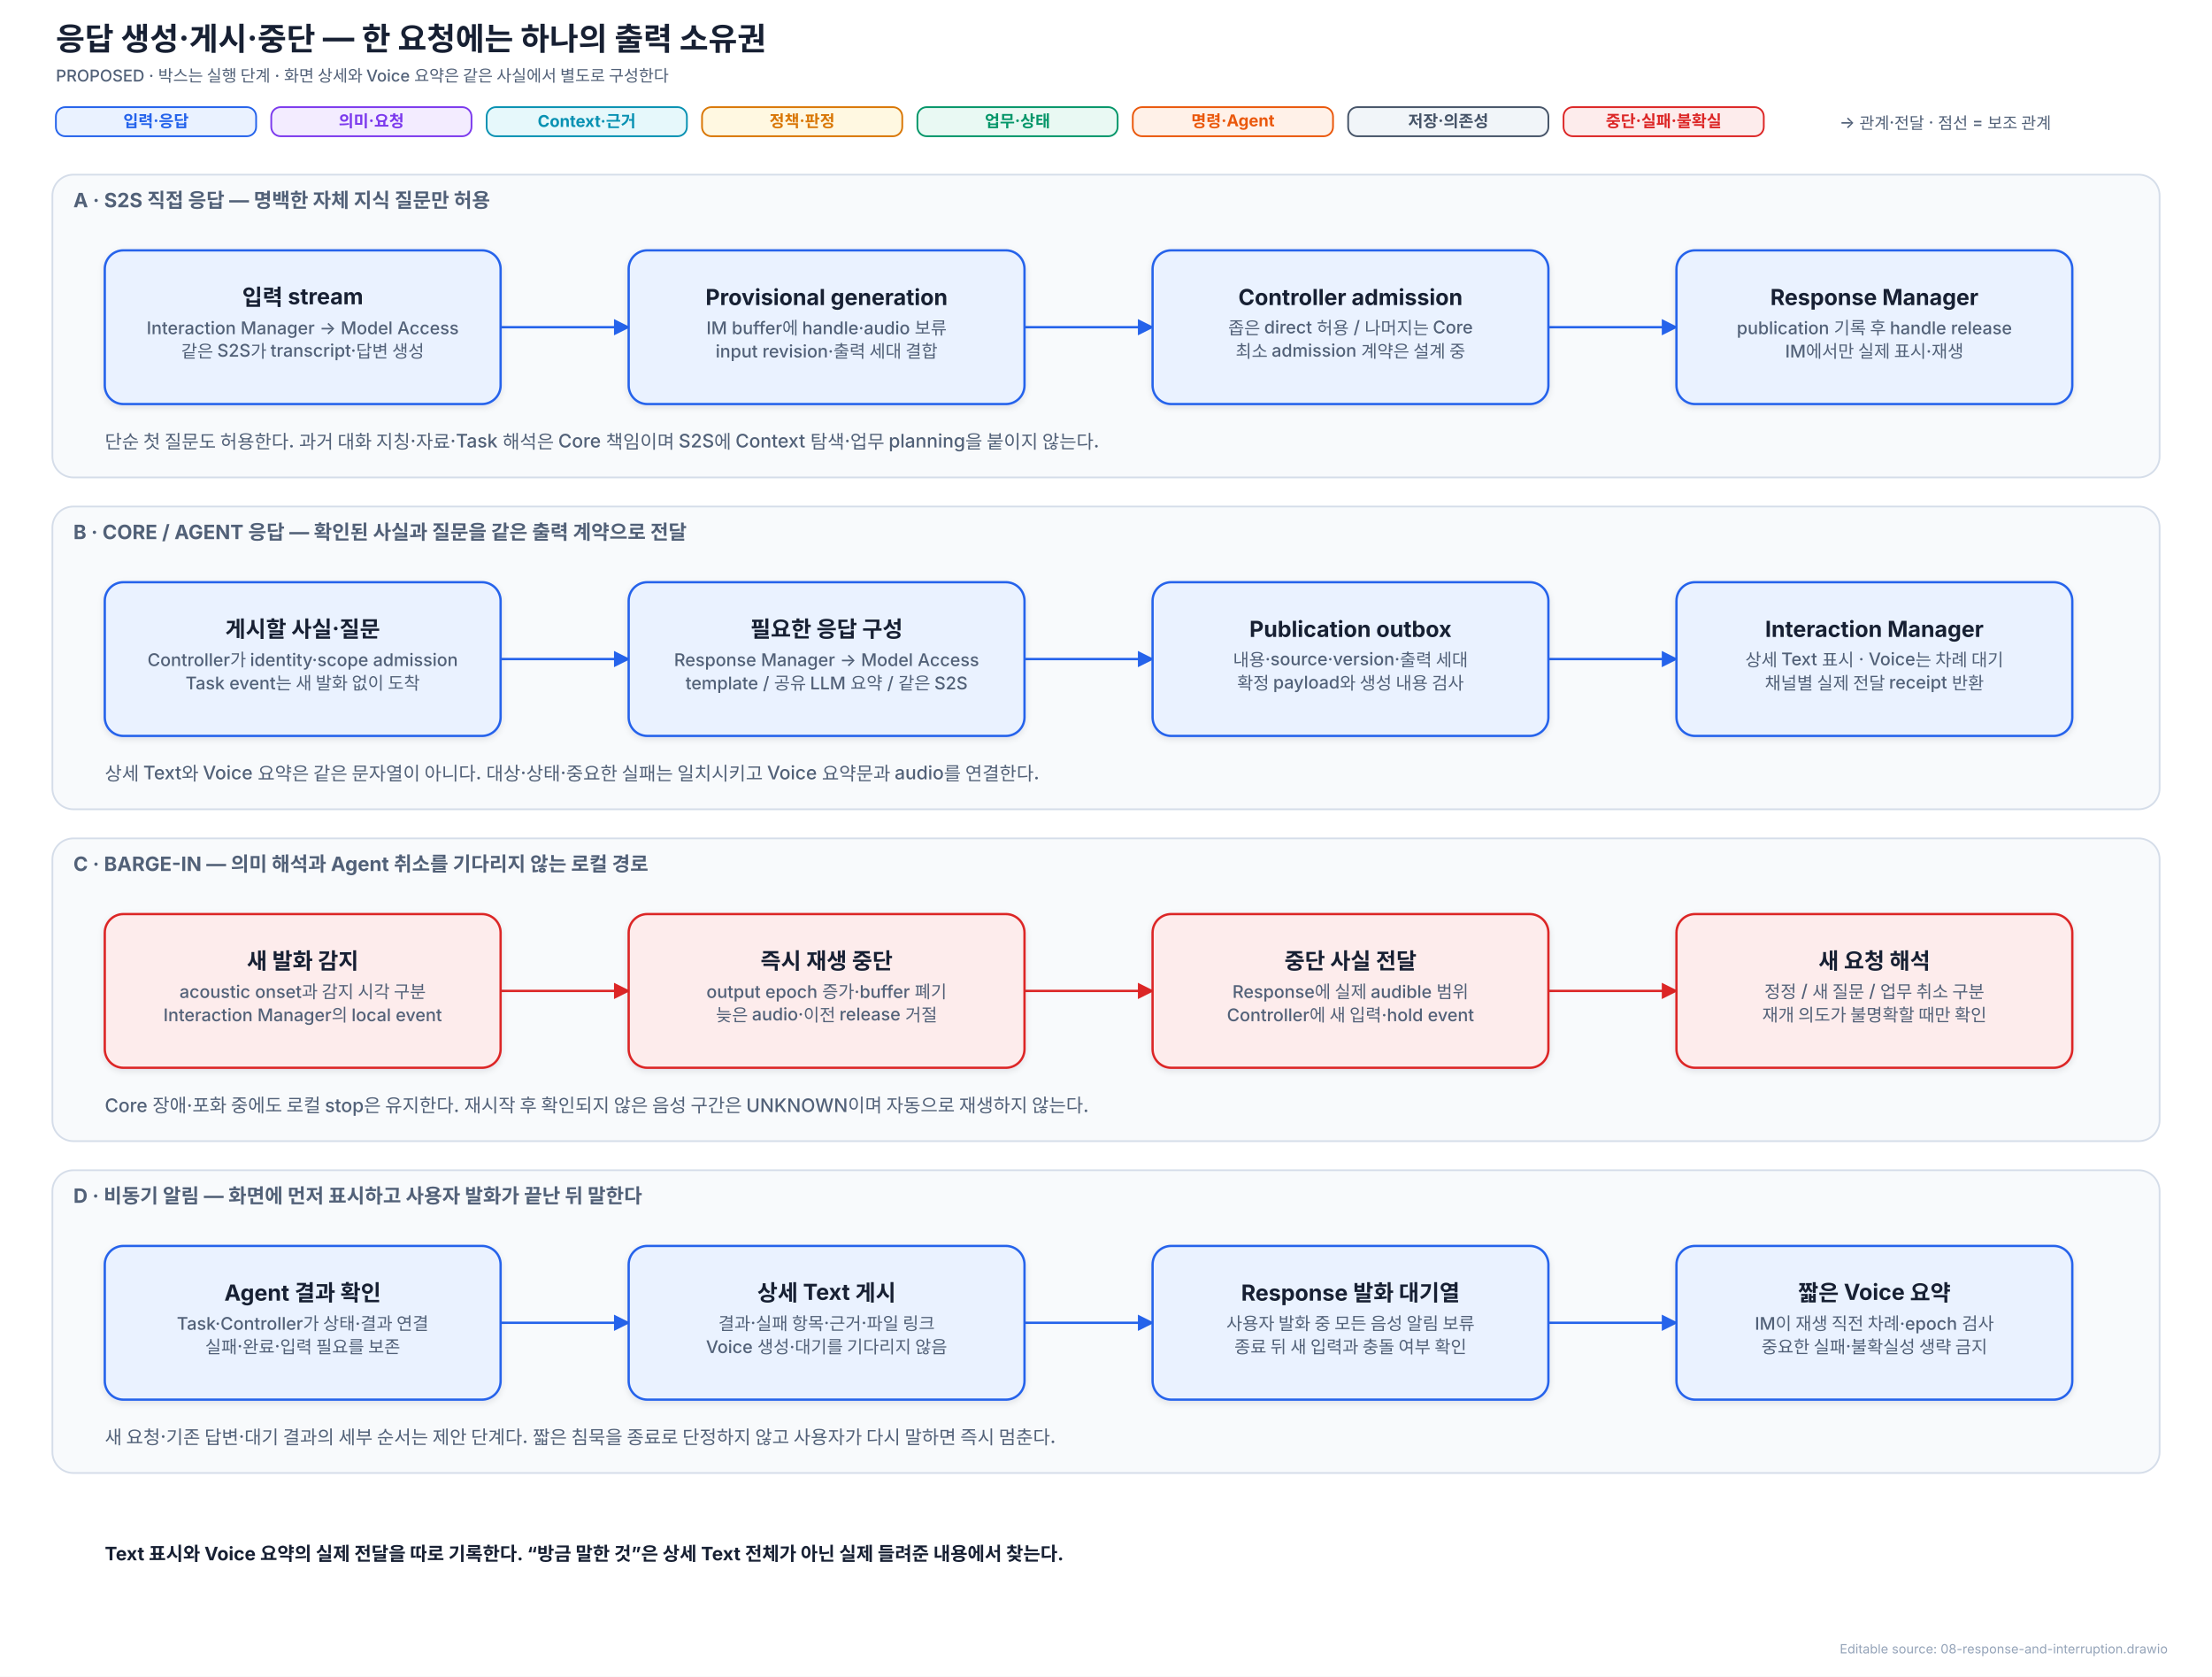
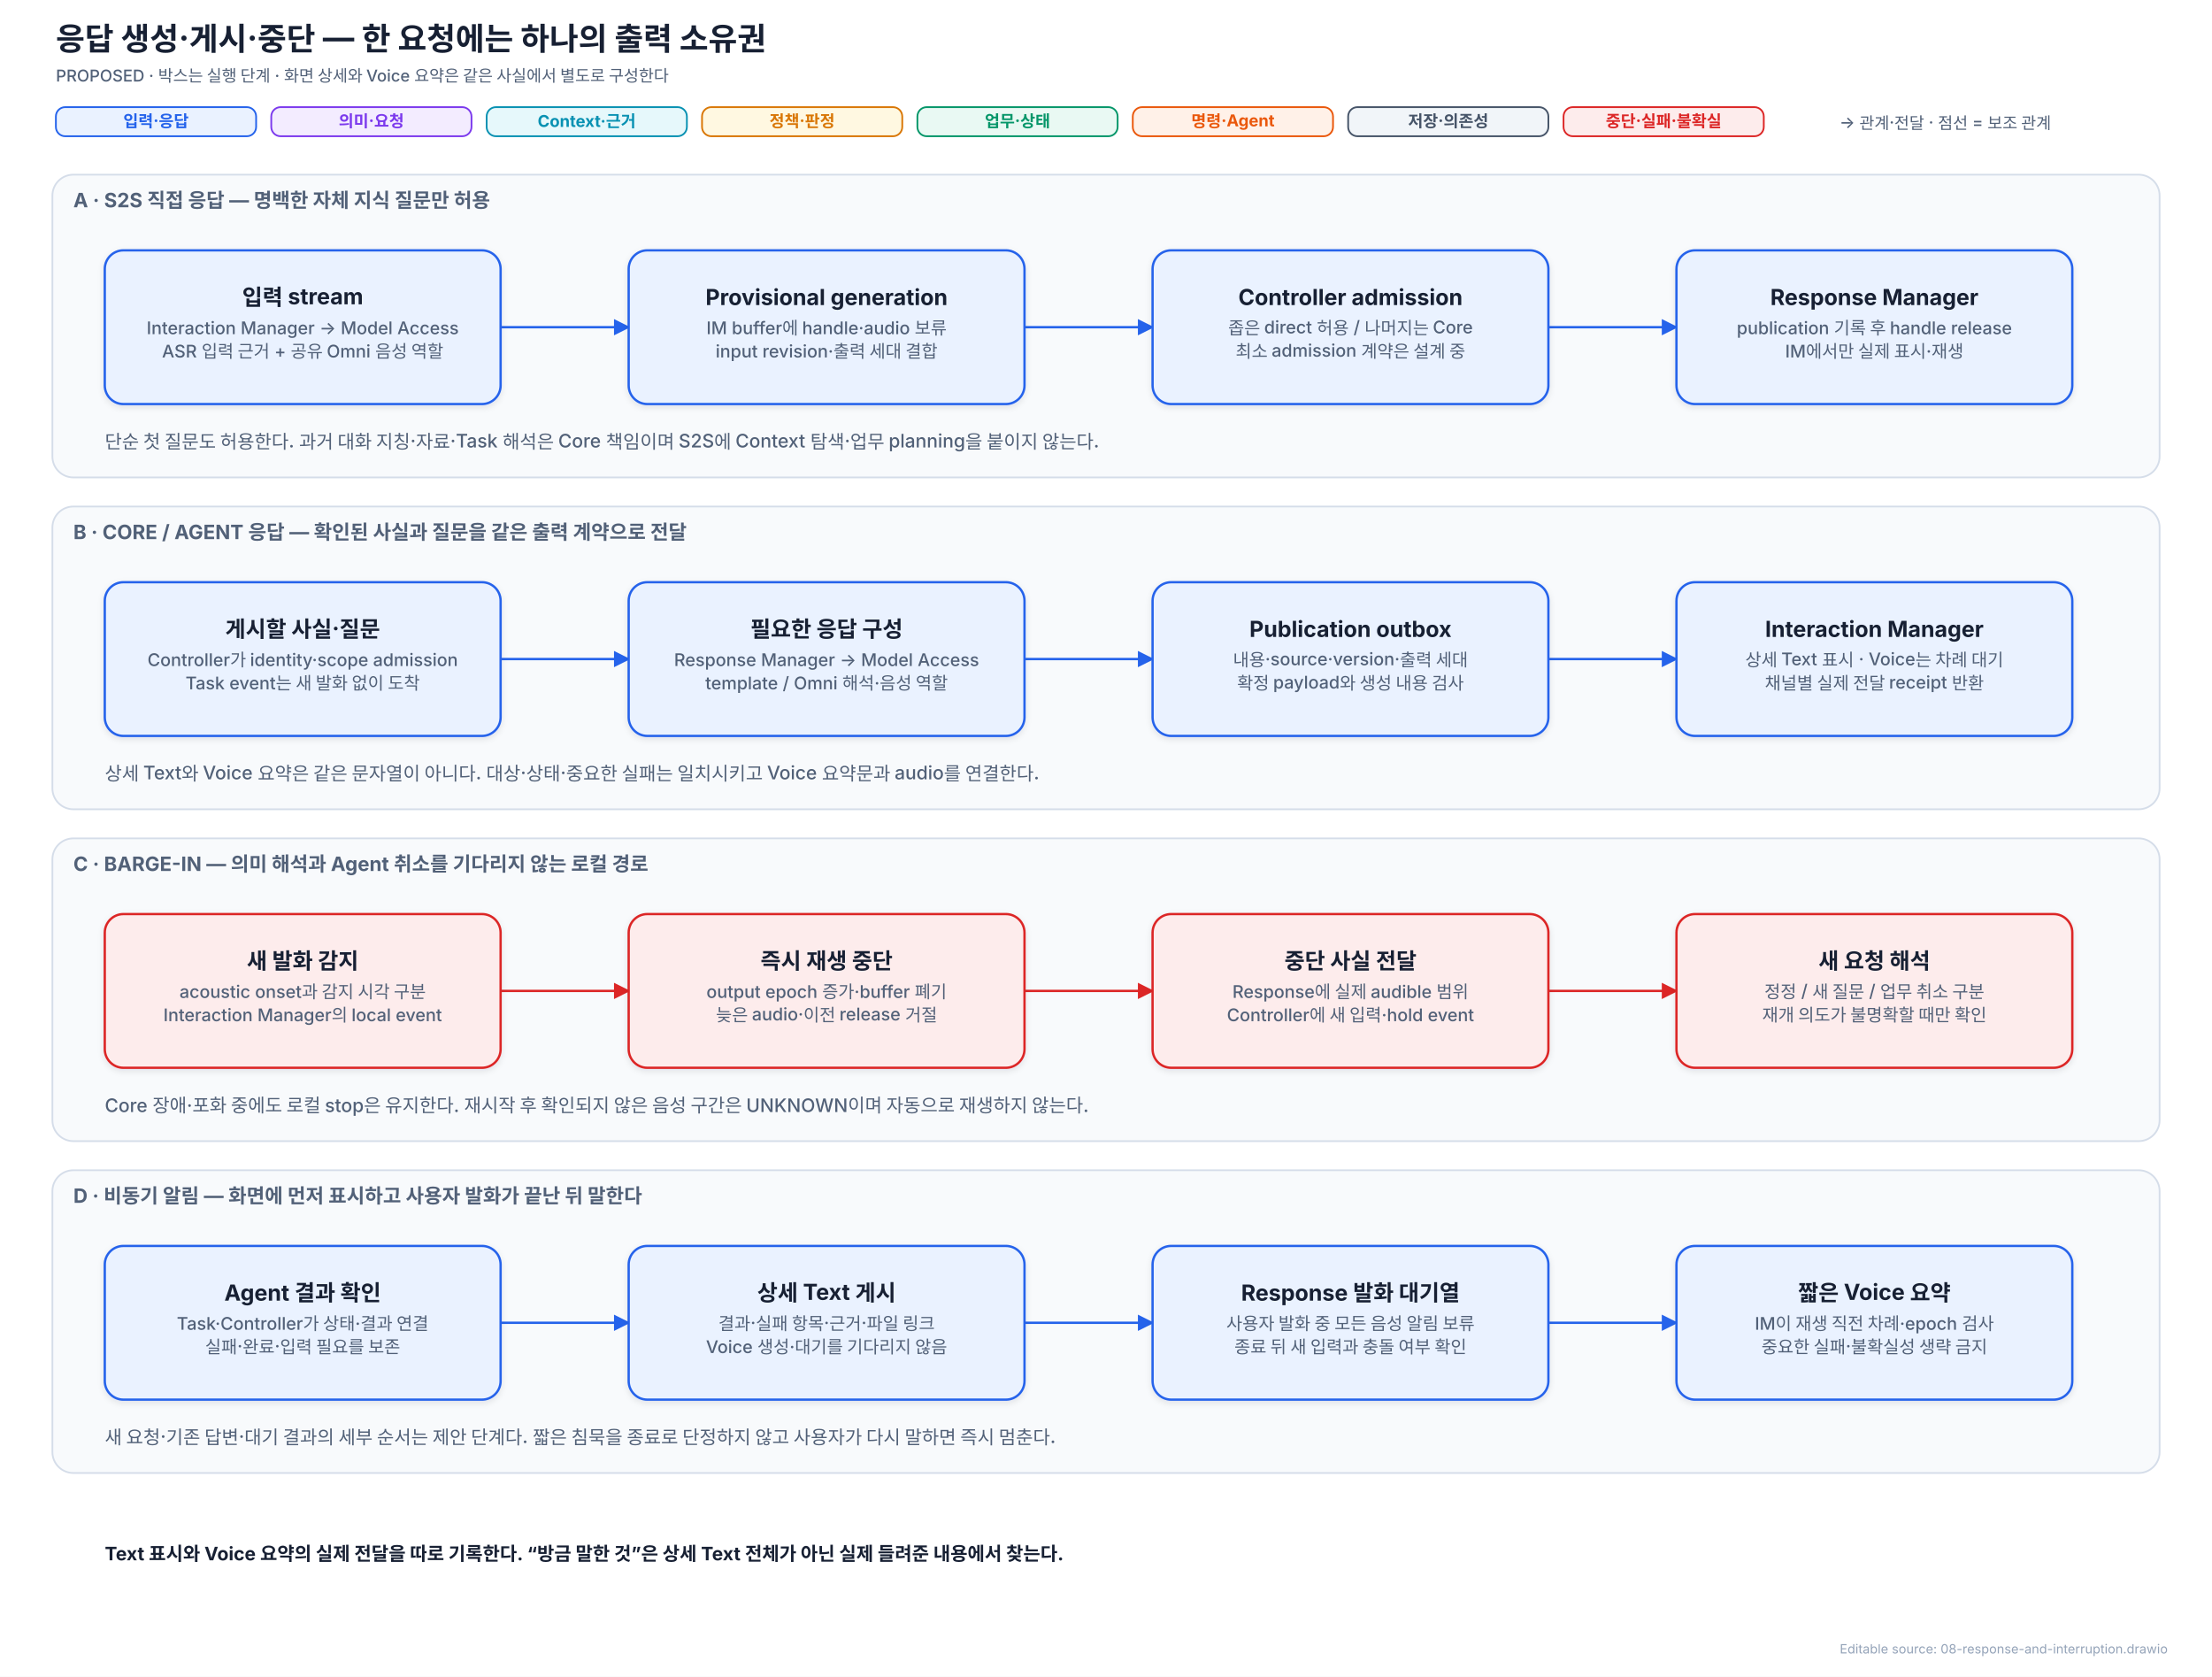
<svg xmlns="http://www.w3.org/2000/svg" width="1900" height="1440" viewBox="0 0 1900 1440" role="img" aria-labelledby="title desc">
  <defs>
    <marker id="arrow" viewBox="0 0 10 10" refX="9" refY="5" markerWidth="7" markerHeight="7" orient="auto-start-reverse">
      <path d="M 0 0 L 10 5 L 0 10 z" fill="#64748B" />
    </marker>
    <marker id="arrow-blue" viewBox="0 0 10 10" refX="9" refY="5" markerWidth="7" markerHeight="7" orient="auto-start-reverse">
      <path d="M 0 0 L 10 5 L 0 10 z" fill="#2563EB" />
    </marker>
    <marker id="arrow-cyan" viewBox="0 0 10 10" refX="9" refY="5" markerWidth="7" markerHeight="7" orient="auto-start-reverse">
      <path d="M 0 0 L 10 5 L 0 10 z" fill="#0891B2" />
    </marker>
    <marker id="arrow-purple" viewBox="0 0 10 10" refX="9" refY="5" markerWidth="7" markerHeight="7" orient="auto-start-reverse">
      <path d="M 0 0 L 10 5 L 0 10 z" fill="#7C3AED" />
    </marker>
    <marker id="arrow-green" viewBox="0 0 10 10" refX="9" refY="5" markerWidth="7" markerHeight="7" orient="auto-start-reverse">
      <path d="M 0 0 L 10 5 L 0 10 z" fill="#059669" />
    </marker>
    <marker id="arrow-orange" viewBox="0 0 10 10" refX="9" refY="5" markerWidth="7" markerHeight="7" orient="auto-start-reverse">
      <path d="M 0 0 L 10 5 L 0 10 z" fill="#EA580C" />
    </marker>
    <marker id="arrow-amber" viewBox="0 0 10 10" refX="9" refY="5" markerWidth="7" markerHeight="7" orient="auto-start-reverse">
      <path d="M 0 0 L 10 5 L 0 10 z" fill="#D97706" />
    </marker>
    <marker id="arrow-gray" viewBox="0 0 10 10" refX="9" refY="5" markerWidth="7" markerHeight="7" orient="auto-start-reverse">
      <path d="M 0 0 L 10 5 L 0 10 z" fill="#475569" />
    </marker>
    <marker id="arrow-red" viewBox="0 0 10 10" refX="9" refY="5" markerWidth="7" markerHeight="7" orient="auto-start-reverse">
      <path d="M 0 0 L 10 5 L 0 10 z" fill="#DC2626" />
    </marker>
    <filter id="shadow" x="-10%" y="-10%" width="120%" height="140%">
      <feDropShadow dx="0" dy="2" stdDeviation="3" flood-color="#0F172A" flood-opacity="0.10" />
    </filter>
  </defs>
  <rect width="1900" height="1440" fill="#FFFFFF" />
  <text x="48" y="43" font-family="Inter, Arial, sans-serif" font-size="27" font-weight="750" fill="#172033">응답 생성·게시·중단 — 한 요청에는 하나의 출력 소유권</text>
  <text x="48" y="70" font-family="Inter, Arial, sans-serif" font-size="14" font-weight="500" fill="#526178">PROPOSED · 박스는 실행 단계 · 화면 상세와 Voice 요약은 같은 사실에서 별도로 구성한다</text>
  <rect x="45" y="150" width="1810" height="260" rx="18" fill="#F8FAFC" stroke="#D5DDE9" stroke-width="1.5" />
  <text x="63" y="178" font-family="Inter, Arial, sans-serif" font-size="17" font-weight="750" fill="#526178">A · S2S 직접 응답 — 명백한 자체 지식 질문만 허용</text>
  <rect x="45" y="435" width="1810" height="260" rx="18" fill="#F8FAFC" stroke="#D5DDE9" stroke-width="1.5" />
  <text x="63" y="463" font-family="Inter, Arial, sans-serif" font-size="17" font-weight="750" fill="#526178">B · CORE / AGENT 응답 — 확인된 사실과 질문을 같은 출력 계약으로 전달</text>
  <rect x="45" y="720" width="1810" height="260" rx="18" fill="#F8FAFC" stroke="#D5DDE9" stroke-width="1.5" />
  <text x="63" y="748" font-family="Inter, Arial, sans-serif" font-size="17" font-weight="750" fill="#526178">C · BARGE-IN — 의미 해석과 Agent 취소를 기다리지 않는 로컬 경로</text>
  <rect x="45" y="1005" width="1810" height="260" rx="18" fill="#F8FAFC" stroke="#D5DDE9" stroke-width="1.5" />
  <text x="63" y="1033" font-family="Inter, Arial, sans-serif" font-size="17" font-weight="750" fill="#526178">D · 비동기 알림 — 화면에 먼저 표시하고 사용자 발화가 끝난 뒤 말한다</text>
  <polyline points="430,281.0 540,281.0" fill="none" stroke="#2563EB" stroke-width="2" stroke-linejoin="round" stroke-linecap="round" marker-end="url(#arrow-blue)" />
  <polyline points="880,281.0 990,281.0" fill="none" stroke="#2563EB" stroke-width="2" stroke-linejoin="round" stroke-linecap="round" marker-end="url(#arrow-blue)" />
  <polyline points="1330,281.0 1440,281.0" fill="none" stroke="#2563EB" stroke-width="2" stroke-linejoin="round" stroke-linecap="round" marker-end="url(#arrow-blue)" />
  <polyline points="430,566.0 540,566.0" fill="none" stroke="#2563EB" stroke-width="2" stroke-linejoin="round" stroke-linecap="round" marker-end="url(#arrow-blue)" />
  <polyline points="880,566.0 990,566.0" fill="none" stroke="#2563EB" stroke-width="2" stroke-linejoin="round" stroke-linecap="round" marker-end="url(#arrow-blue)" />
  <polyline points="1330,566.0 1440,566.0" fill="none" stroke="#2563EB" stroke-width="2" stroke-linejoin="round" stroke-linecap="round" marker-end="url(#arrow-blue)" />
  <polyline points="430,851.0 540,851.0" fill="none" stroke="#DC2626" stroke-width="2" stroke-linejoin="round" stroke-linecap="round" marker-end="url(#arrow-red)" />
  <polyline points="880,851.0 990,851.0" fill="none" stroke="#DC2626" stroke-width="2" stroke-linejoin="round" stroke-linecap="round" marker-end="url(#arrow-red)" />
  <polyline points="1330,851.0 1440,851.0" fill="none" stroke="#DC2626" stroke-width="2" stroke-linejoin="round" stroke-linecap="round" marker-end="url(#arrow-red)" />
  <polyline points="430,1136.0 540,1136.0" fill="none" stroke="#2563EB" stroke-width="2" stroke-linejoin="round" stroke-linecap="round" marker-end="url(#arrow-blue)" />
  <polyline points="880,1136.0 990,1136.0" fill="none" stroke="#2563EB" stroke-width="2" stroke-linejoin="round" stroke-linecap="round" marker-end="url(#arrow-blue)" />
  <polyline points="1330,1136.0 1440,1136.0" fill="none" stroke="#2563EB" stroke-width="2" stroke-linejoin="round" stroke-linecap="round" marker-end="url(#arrow-blue)" />
  <rect x="90" y="215" width="340" height="132" rx="16" fill="#EAF2FF" stroke="#2563EB" stroke-width="2" filter="url(#shadow)" />
  <g font-family="Inter, Arial, sans-serif">
    <text x="260.0" y="262.0" text-anchor="middle" font-size="19" font-weight="700" fill="#172033">입력 stream</text>
    <text x="260.0" y="287.0" text-anchor="middle" font-size="15" font-weight="500" fill="#526178">Interaction Manager → Model Access</text>
-     <text x="260.0" y="307.0" text-anchor="middle" font-size="15" font-weight="500" fill="#526178">같은 S2S가 transcript·답변 생성</text>
+     <text x="260.0" y="307.0" text-anchor="middle" font-size="15" font-weight="500" fill="#526178">ASR 입력 근거 + 공유 Omni 음성 역할</text>
  </g>
  <rect x="540" y="215" width="340" height="132" rx="16" fill="#EAF2FF" stroke="#2563EB" stroke-width="2" filter="url(#shadow)" />
  <g font-family="Inter, Arial, sans-serif">
    <text x="710.0" y="262.0" text-anchor="middle" font-size="19" font-weight="700" fill="#172033">Provisional generation</text>
    <text x="710.0" y="287.0" text-anchor="middle" font-size="15" font-weight="500" fill="#526178">IM buffer에 handle·audio 보류</text>
    <text x="710.0" y="307.0" text-anchor="middle" font-size="15" font-weight="500" fill="#526178">input revision·출력 세대 결합</text>
  </g>
  <rect x="990" y="215" width="340" height="132" rx="16" fill="#EAF2FF" stroke="#2563EB" stroke-width="2" filter="url(#shadow)" />
  <g font-family="Inter, Arial, sans-serif">
    <text x="1160.0" y="262.0" text-anchor="middle" font-size="19" font-weight="700" fill="#172033">Controller admission</text>
    <text x="1160.0" y="287.0" text-anchor="middle" font-size="15" font-weight="500" fill="#526178">좁은 direct 허용 / 나머지는 Core</text>
    <text x="1160.0" y="307.0" text-anchor="middle" font-size="15" font-weight="500" fill="#526178">최소 admission 계약은 설계 중</text>
  </g>
  <rect x="1440" y="215" width="340" height="132" rx="16" fill="#EAF2FF" stroke="#2563EB" stroke-width="2" filter="url(#shadow)" />
  <g font-family="Inter, Arial, sans-serif">
    <text x="1610.0" y="262.0" text-anchor="middle" font-size="19" font-weight="700" fill="#172033">Response Manager</text>
    <text x="1610.0" y="287.0" text-anchor="middle" font-size="15" font-weight="500" fill="#526178">publication 기록 후 handle release</text>
    <text x="1610.0" y="307.0" text-anchor="middle" font-size="15" font-weight="500" fill="#526178">IM에서만 실제 표시·재생</text>
  </g>
  <rect x="90" y="500" width="340" height="132" rx="16" fill="#EAF2FF" stroke="#2563EB" stroke-width="2" filter="url(#shadow)" />
  <g font-family="Inter, Arial, sans-serif">
    <text x="260.0" y="547.0" text-anchor="middle" font-size="19" font-weight="700" fill="#172033">게시할 사실·질문</text>
    <text x="260.0" y="572.0" text-anchor="middle" font-size="15" font-weight="500" fill="#526178">Controller가 identity·scope admission</text>
    <text x="260.0" y="592.0" text-anchor="middle" font-size="15" font-weight="500" fill="#526178">Task event는 새 발화 없이 도착</text>
  </g>
  <rect x="540" y="500" width="340" height="132" rx="16" fill="#EAF2FF" stroke="#2563EB" stroke-width="2" filter="url(#shadow)" />
  <g font-family="Inter, Arial, sans-serif">
    <text x="710.0" y="547.0" text-anchor="middle" font-size="19" font-weight="700" fill="#172033">필요한 응답 구성</text>
    <text x="710.0" y="572.0" text-anchor="middle" font-size="15" font-weight="500" fill="#526178">Response Manager → Model Access</text>
-     <text x="710.0" y="592.0" text-anchor="middle" font-size="15" font-weight="500" fill="#526178">template / 공유 LLM 요약 / 같은 S2S</text>
+     <text x="710.0" y="592.0" text-anchor="middle" font-size="15" font-weight="500" fill="#526178">template / Omni 해석·음성 역할</text>
  </g>
  <rect x="990" y="500" width="340" height="132" rx="16" fill="#EAF2FF" stroke="#2563EB" stroke-width="2" filter="url(#shadow)" />
  <g font-family="Inter, Arial, sans-serif">
    <text x="1160.0" y="547.0" text-anchor="middle" font-size="19" font-weight="700" fill="#172033">Publication outbox</text>
    <text x="1160.0" y="572.0" text-anchor="middle" font-size="15" font-weight="500" fill="#526178">내용·source·version·출력 세대</text>
    <text x="1160.0" y="592.0" text-anchor="middle" font-size="15" font-weight="500" fill="#526178">확정 payload와 생성 내용 검사</text>
  </g>
  <rect x="1440" y="500" width="340" height="132" rx="16" fill="#EAF2FF" stroke="#2563EB" stroke-width="2" filter="url(#shadow)" />
  <g font-family="Inter, Arial, sans-serif">
    <text x="1610.0" y="547.0" text-anchor="middle" font-size="19" font-weight="700" fill="#172033">Interaction Manager</text>
    <text x="1610.0" y="572.0" text-anchor="middle" font-size="15" font-weight="500" fill="#526178">상세 Text 표시 · Voice는 차례 대기</text>
    <text x="1610.0" y="592.0" text-anchor="middle" font-size="15" font-weight="500" fill="#526178">채널별 실제 전달 receipt 반환</text>
  </g>
  <rect x="90" y="785" width="340" height="132" rx="16" fill="#FDECEC" stroke="#DC2626" stroke-width="2" filter="url(#shadow)" />
  <g font-family="Inter, Arial, sans-serif">
    <text x="260.0" y="832.0" text-anchor="middle" font-size="19" font-weight="700" fill="#172033">새 발화 감지</text>
    <text x="260.0" y="857.0" text-anchor="middle" font-size="15" font-weight="500" fill="#526178">acoustic onset과 감지 시각 구분</text>
    <text x="260.0" y="877.0" text-anchor="middle" font-size="15" font-weight="500" fill="#526178">Interaction Manager의 local event</text>
  </g>
  <rect x="540" y="785" width="340" height="132" rx="16" fill="#FDECEC" stroke="#DC2626" stroke-width="2" filter="url(#shadow)" />
  <g font-family="Inter, Arial, sans-serif">
    <text x="710.0" y="832.0" text-anchor="middle" font-size="19" font-weight="700" fill="#172033">즉시 재생 중단</text>
    <text x="710.0" y="857.0" text-anchor="middle" font-size="15" font-weight="500" fill="#526178">output epoch 증가·buffer 폐기</text>
    <text x="710.0" y="877.0" text-anchor="middle" font-size="15" font-weight="500" fill="#526178">늦은 audio·이전 release 거절</text>
  </g>
  <rect x="990" y="785" width="340" height="132" rx="16" fill="#FDECEC" stroke="#DC2626" stroke-width="2" filter="url(#shadow)" />
  <g font-family="Inter, Arial, sans-serif">
    <text x="1160.0" y="832.0" text-anchor="middle" font-size="19" font-weight="700" fill="#172033">중단 사실 전달</text>
    <text x="1160.0" y="857.0" text-anchor="middle" font-size="15" font-weight="500" fill="#526178">Response에 실제 audible 범위</text>
    <text x="1160.0" y="877.0" text-anchor="middle" font-size="15" font-weight="500" fill="#526178">Controller에 새 입력·hold event</text>
  </g>
  <rect x="1440" y="785" width="340" height="132" rx="16" fill="#FDECEC" stroke="#DC2626" stroke-width="2" filter="url(#shadow)" />
  <g font-family="Inter, Arial, sans-serif">
    <text x="1610.0" y="832.0" text-anchor="middle" font-size="19" font-weight="700" fill="#172033">새 요청 해석</text>
    <text x="1610.0" y="857.0" text-anchor="middle" font-size="15" font-weight="500" fill="#526178">정정 / 새 질문 / 업무 취소 구분</text>
    <text x="1610.0" y="877.0" text-anchor="middle" font-size="15" font-weight="500" fill="#526178">재개 의도가 불명확할 때만 확인</text>
  </g>
  <rect x="90" y="1070" width="340" height="132" rx="16" fill="#EAF2FF" stroke="#2563EB" stroke-width="2" filter="url(#shadow)" />
  <g font-family="Inter, Arial, sans-serif">
    <text x="260.0" y="1117.0" text-anchor="middle" font-size="19" font-weight="700" fill="#172033">Agent 결과 확인</text>
    <text x="260.0" y="1142.0" text-anchor="middle" font-size="15" font-weight="500" fill="#526178">Task·Controller가 상태·결과 연결</text>
    <text x="260.0" y="1162.0" text-anchor="middle" font-size="15" font-weight="500" fill="#526178">실패·완료·입력 필요를 보존</text>
  </g>
  <rect x="540" y="1070" width="340" height="132" rx="16" fill="#EAF2FF" stroke="#2563EB" stroke-width="2" filter="url(#shadow)" />
  <g font-family="Inter, Arial, sans-serif">
    <text x="710.0" y="1117.0" text-anchor="middle" font-size="19" font-weight="700" fill="#172033">상세 Text 게시</text>
    <text x="710.0" y="1142.0" text-anchor="middle" font-size="15" font-weight="500" fill="#526178">결과·실패 항목·근거·파일 링크</text>
    <text x="710.0" y="1162.0" text-anchor="middle" font-size="15" font-weight="500" fill="#526178">Voice 생성·대기를 기다리지 않음</text>
  </g>
  <rect x="990" y="1070" width="340" height="132" rx="16" fill="#EAF2FF" stroke="#2563EB" stroke-width="2" filter="url(#shadow)" />
  <g font-family="Inter, Arial, sans-serif">
    <text x="1160.0" y="1117.0" text-anchor="middle" font-size="19" font-weight="700" fill="#172033">Response 발화 대기열</text>
    <text x="1160.0" y="1142.0" text-anchor="middle" font-size="15" font-weight="500" fill="#526178">사용자 발화 중 모든 음성 알림 보류</text>
    <text x="1160.0" y="1162.0" text-anchor="middle" font-size="15" font-weight="500" fill="#526178">종료 뒤 새 입력과 충돌 여부 확인</text>
  </g>
  <rect x="1440" y="1070" width="340" height="132" rx="16" fill="#EAF2FF" stroke="#2563EB" stroke-width="2" filter="url(#shadow)" />
  <g font-family="Inter, Arial, sans-serif">
    <text x="1610.0" y="1117.0" text-anchor="middle" font-size="19" font-weight="700" fill="#172033">짧은 Voice 요약</text>
    <text x="1610.0" y="1142.0" text-anchor="middle" font-size="15" font-weight="500" fill="#526178">IM이 재생 직전 차례·epoch 검사</text>
    <text x="1610.0" y="1162.0" text-anchor="middle" font-size="15" font-weight="500" fill="#526178">중요한 실패·불확실성 생략 금지</text>
  </g>
  <text x="1580" y="110" text-anchor="start" font-family="Inter, Arial, sans-serif" font-size="14" font-weight="500" fill="#526178">→ 관계·전달  ·  점선 = 보조 관계</text>
  <text x="90" y="385" text-anchor="start" font-family="Inter, Arial, sans-serif" font-size="16" font-weight="500" fill="#526178">단순 첫 질문도 허용한다. 과거 대화 지칭·자료·Task 해석은 Core 책임이며 S2S에 Context 탐색·업무 planning을 붙이지 않는다.</text>
  <text x="90" y="670" text-anchor="start" font-family="Inter, Arial, sans-serif" font-size="16" font-weight="500" fill="#526178">상세 Text와 Voice 요약은 같은 문자열이 아니다. 대상·상태·중요한 실패는 일치시키고 Voice 요약문과 audio를 연결한다.</text>
  <text x="90" y="955" text-anchor="start" font-family="Inter, Arial, sans-serif" font-size="16" font-weight="500" fill="#526178">Core 장애·포화 중에도 로컬 stop은 유지한다. 재시작 후 확인되지 않은 음성 구간은 UNKNOWN이며 자동으로 재생하지 않는다.</text>
  <text x="90" y="1240" text-anchor="start" font-family="Inter, Arial, sans-serif" font-size="16" font-weight="500" fill="#526178">새 요청·기존 답변·대기 결과의 세부 순서는 제안 단계다. 짧은 침묵을 종료로 단정하지 않고 사용자가 다시 말하면 즉시 멈춘다.</text>
  <text x="90" y="1340" text-anchor="start" font-family="Inter, Arial, sans-serif" font-size="16" font-weight="700" fill="#172033">Text 표시와 Voice 요약의 실제 전달을 따로 기록한다. “방금 말한 것”은 상세 Text 전체가 아닌 실제 들려준 내용에서 찾는다.</text>
  <rect x="48" y="92" width="172" height="25" rx="8" fill="#EAF2FF" stroke="#2563EB" stroke-width="1.5" />
  <text x="134.0" y="109" text-anchor="middle" font-family="Inter, Arial, sans-serif" font-size="14" font-weight="700" fill="#2563EB">입력·응답</text>
  <rect x="233" y="92" width="172" height="25" rx="8" fill="#F3ECFF" stroke="#7C3AED" stroke-width="1.5" />
  <text x="319.0" y="109" text-anchor="middle" font-family="Inter, Arial, sans-serif" font-size="14" font-weight="700" fill="#7C3AED">의미·요청</text>
  <rect x="418" y="92" width="172" height="25" rx="8" fill="#E6F8FB" stroke="#0891B2" stroke-width="1.5" />
  <text x="504.0" y="109" text-anchor="middle" font-family="Inter, Arial, sans-serif" font-size="14" font-weight="700" fill="#0891B2">Context·근거</text>
  <rect x="603" y="92" width="172" height="25" rx="8" fill="#FFF8E1" stroke="#D97706" stroke-width="1.5" />
  <text x="689.0" y="109" text-anchor="middle" font-family="Inter, Arial, sans-serif" font-size="14" font-weight="700" fill="#D97706">정책·판정</text>
  <rect x="788" y="92" width="172" height="25" rx="8" fill="#E9F9F3" stroke="#059669" stroke-width="1.5" />
  <text x="874.0" y="109" text-anchor="middle" font-family="Inter, Arial, sans-serif" font-size="14" font-weight="700" fill="#059669">업무·상태</text>
  <rect x="973" y="92" width="172" height="25" rx="8" fill="#FFF1E8" stroke="#EA580C" stroke-width="1.5" />
  <text x="1059.0" y="109" text-anchor="middle" font-family="Inter, Arial, sans-serif" font-size="14" font-weight="700" fill="#EA580C">명령·Agent</text>
  <rect x="1158" y="92" width="172" height="25" rx="8" fill="#F1F5F9" stroke="#475569" stroke-width="1.5" />
  <text x="1244.0" y="109" text-anchor="middle" font-family="Inter, Arial, sans-serif" font-size="14" font-weight="700" fill="#475569">저장·의존성</text>
  <rect x="1343" y="92" width="172" height="25" rx="8" fill="#FDECEC" stroke="#DC2626" stroke-width="1.5" />
  <text x="1429.0" y="109" text-anchor="middle" font-family="Inter, Arial, sans-serif" font-size="14" font-weight="700" fill="#DC2626">중단·실패·불확실</text>
  <text x="1862" y="1420" text-anchor="end" font-family="Inter, Arial, sans-serif" font-size="11" fill="#94A3B8">Editable source: 08-response-and-interruption.drawio</text>
</svg>
